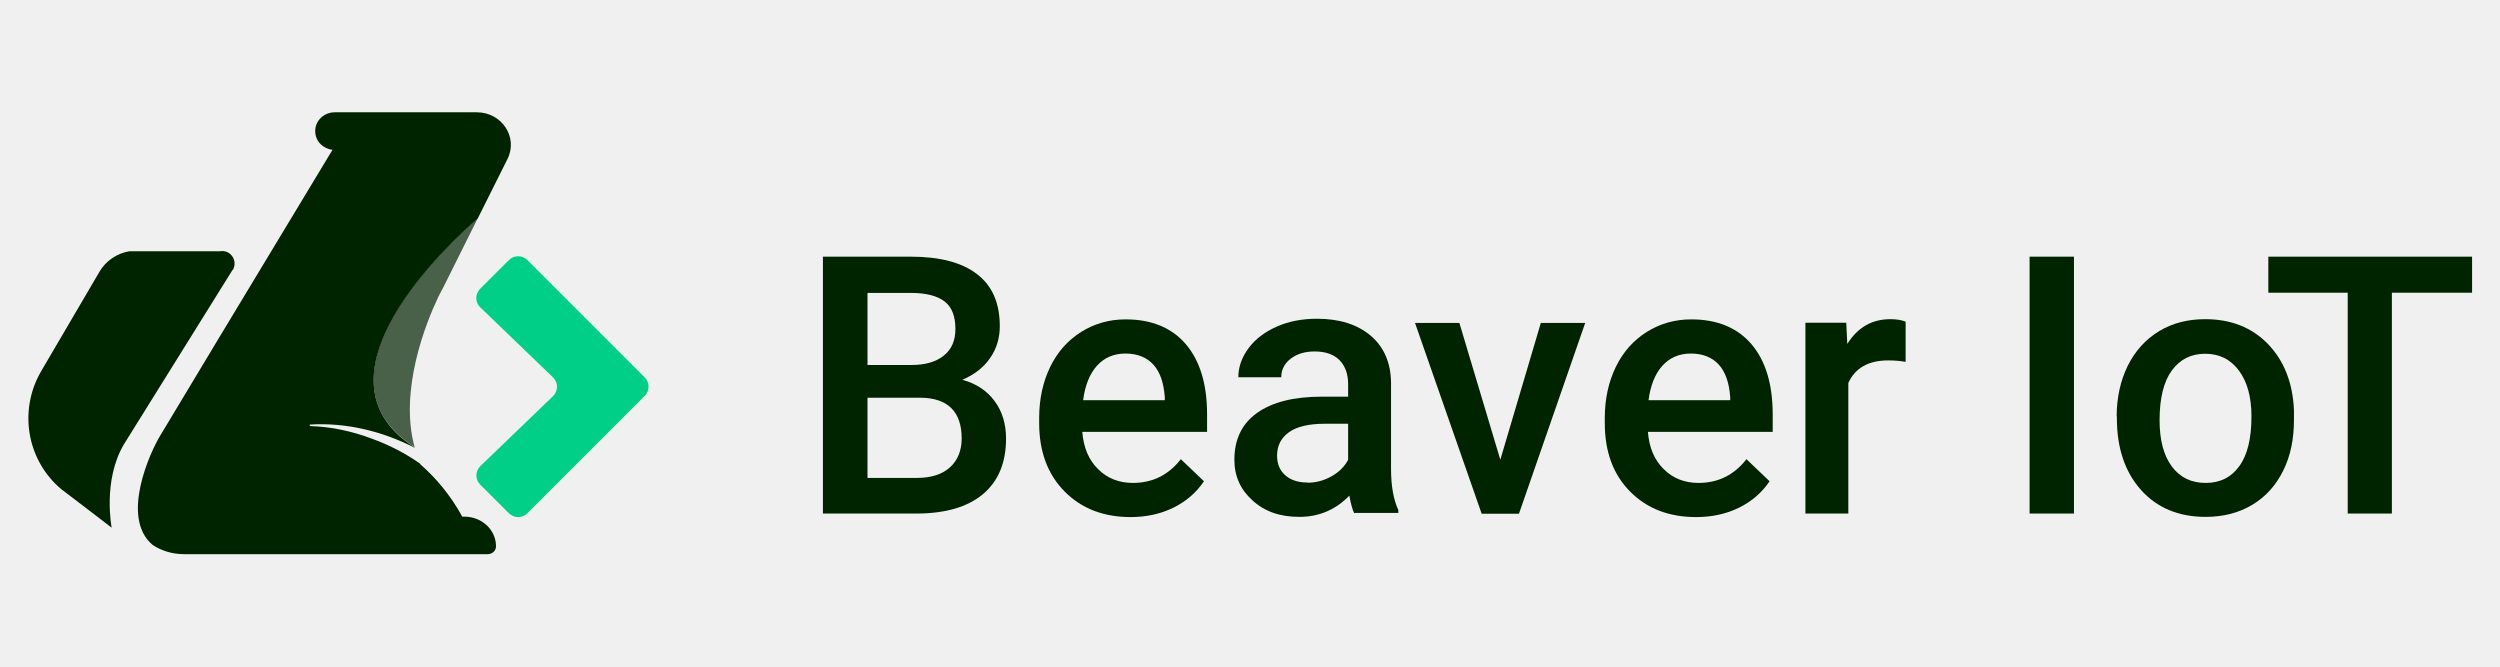
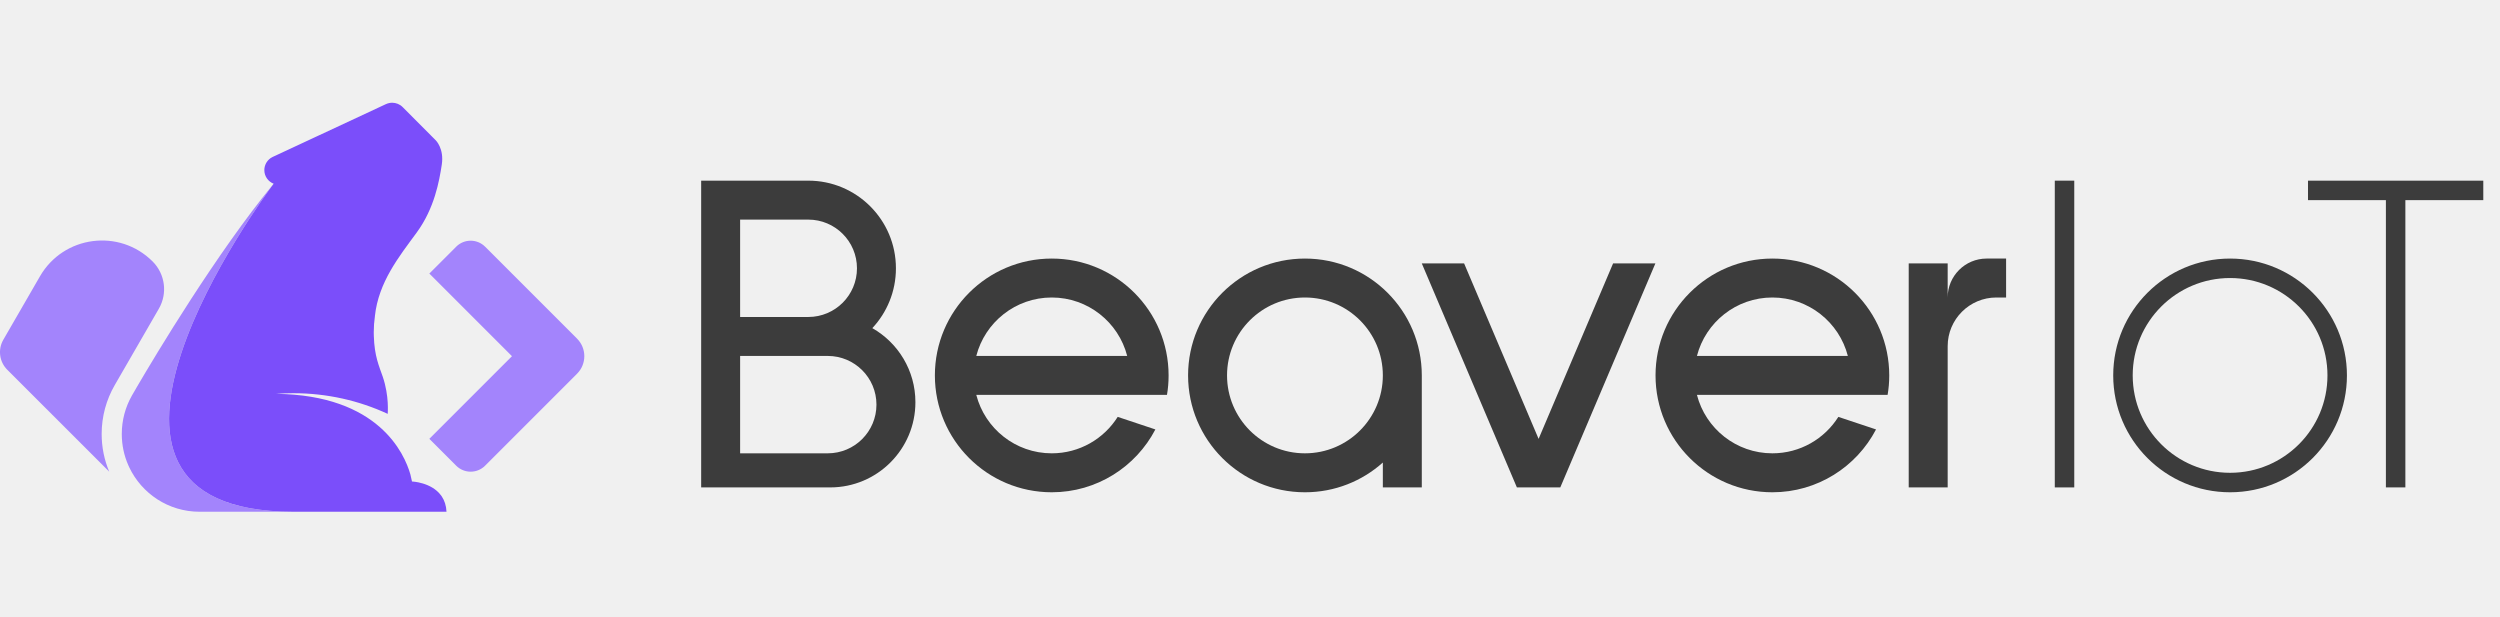
- <svg xmlns="http://www.w3.org/2000/svg" viewBox="0 0 120 32">
+ <svg xmlns="http://www.w3.org/2000/svg" width="146" height="36" viewBox="0 0 146 36" fill="none">
+   <g clip-path="url(#clip0_941_44411)">
+     <path d="M68.246 21.924C68.246 18.155 65.191 15.1 61.422 15.1C57.652 15.1 54.597 18.155 54.597 21.924C54.597 25.694 57.652 28.749 61.422 28.749C64.053 28.749 66.336 27.26 67.474 25.079L65.274 24.346C64.469 25.624 63.045 26.474 61.422 26.474C59.302 26.474 57.52 25.024 57.015 23.062H68.151C68.215 22.692 68.246 22.312 68.246 21.924ZM57.015 20.787C57.52 18.825 59.302 17.374 61.422 17.374C63.542 17.374 65.323 18.825 65.828 20.787H57.015Z" fill="#3C3C3C" />
+     <path d="M110.332 21.924C110.332 18.155 107.277 15.1 103.507 15.1C99.738 15.1 96.683 18.155 96.683 21.924C96.683 25.694 99.738 28.749 103.507 28.749C106.138 28.749 108.421 27.26 109.56 25.079L107.36 24.346C106.554 25.624 105.13 26.474 103.507 26.474C101.387 26.474 99.606 25.024 99.101 23.062H110.236C110.3 22.692 110.332 22.312 110.332 21.924ZM99.101 20.787C99.606 18.825 101.387 17.374 103.507 17.374C105.627 17.374 107.409 18.825 107.914 20.787H99.101Z" fill="#3C3C3C" />
+     <path d="M130.237 15.1C126.467 15.1 123.412 18.155 123.412 21.924C123.412 25.694 126.467 28.749 130.237 28.749C134.006 28.749 137.061 25.694 137.061 21.924C137.061 18.155 134.006 15.1 130.237 15.1ZM130.237 27.611C127.096 27.611 124.55 25.065 124.55 21.924C124.55 18.784 127.096 16.237 130.237 16.237C133.377 16.237 135.924 18.782 135.924 21.924C135.924 25.066 133.377 27.611 130.237 27.611Z" fill="#3C3C3C" />
+     <path d="M76.208 15.1C72.439 15.1 69.384 18.155 69.384 21.924C69.384 25.694 72.439 28.749 76.208 28.749C77.957 28.749 79.55 28.093 80.758 27.012V28.464H83.033V21.924C83.033 18.155 79.978 15.1 76.208 15.1ZM76.208 26.474C73.696 26.474 71.659 24.437 71.659 21.924C71.659 19.412 73.696 17.374 76.208 17.374C78.721 17.374 80.758 19.412 80.758 21.924C80.758 24.437 78.721 26.474 76.208 26.474Z" fill="#3C3C3C" />
+     <path d="M50.944 19.163C51.799 18.247 52.322 17.02 52.322 15.668C52.322 12.842 50.03 10.55 47.204 10.55H40.948V28.465H48.483C49.857 28.465 51.102 27.907 52.001 27.007C52.902 26.107 53.46 24.862 53.46 23.488C53.46 21.635 52.446 20.018 50.944 19.163ZM43.223 12.825H47.204C48.775 12.825 50.047 14.098 50.047 15.668C50.047 16.454 49.729 17.164 49.215 17.679C48.7 18.193 47.989 18.512 47.204 18.512H43.223V12.825ZM50.352 25.641C49.838 26.155 49.126 26.474 48.341 26.474H43.223V20.787H48.341C49.912 20.787 51.185 22.06 51.185 23.63C51.185 24.416 50.866 25.126 50.352 25.641Z" fill="#3C3C3C" />
+     <path d="M117.156 15.1V17.374H116.588C115.017 17.374 113.744 18.647 113.744 20.218V28.464H111.469V15.384H113.744V17.374C113.744 16.117 114.762 15.1 116.019 15.1H117.156Z" fill="#3C3C3C" />
+     <path d="M96.674 15.384L91.121 28.465H88.586L83.033 15.384H85.504L89.854 25.631L94.204 15.384H96.674Z" fill="#3C3C3C" />
+     <path d="M121.137 10.55H120V28.465H121.137V10.55Z" fill="#3C3C3C" />
+     <path d="M145.024 10.55V11.687H140.474V28.465H139.336V11.687H134.787V10.55H145.024Z" fill="#3C3C3C" />
+     <path d="M17.145 29.886H11.653C9.836 29.886 8.269 28.82 7.543 27.28C7.525 27.241 7.506 27.2 7.489 27.159C7.245 26.604 7.112 25.991 7.112 25.346C7.112 24.532 7.326 23.768 7.7 23.108L8.021 22.553C9.073 20.757 12.638 14.798 15.963 10.752C15.408 11.495 1.811 29.886 17.145 29.886Z" fill="#A384FC" />
+     <path d="M26.075 29.886H17.144C1.812 29.886 15.409 11.495 15.963 10.752C15.966 10.748 15.968 10.744 15.971 10.742C15.977 10.733 15.981 10.729 15.981 10.729C15.662 10.605 15.437 10.296 15.437 9.934C15.437 9.787 15.475 9.649 15.541 9.527C15.546 9.515 15.553 9.503 15.561 9.492C15.646 9.351 15.771 9.237 15.922 9.165C15.935 9.159 15.95 9.152 15.965 9.146L22.54 6.08C22.657 6.026 22.791 6 22.902 6C23.126 6 23.347 6.085 23.512 6.251L25.448 8.194C25.448 8.194 25.947 8.678 25.799 9.623C25.652 10.57 25.378 12.157 24.335 13.581C23.293 15.002 22.109 16.476 21.895 18.453C21.895 18.456 21.895 18.459 21.895 18.463C21.85 18.773 21.827 19.091 21.827 19.414C21.827 19.48 21.827 19.545 21.831 19.61C21.831 19.61 21.831 19.61 21.831 19.612C21.864 20.808 22.146 21.393 22.352 21.998C22.745 23.151 22.638 24.152 22.642 24.169C20.965 23.394 19.097 22.963 17.13 22.963C16.791 22.963 16.454 22.975 16.121 23.001C22.11 23.068 23.619 26.492 23.965 27.7C23.965 27.703 23.967 27.706 23.967 27.709C23.996 27.837 24.027 27.971 24.059 28.114C24.059 28.116 24.059 28.119 24.059 28.119C24.059 28.119 25.193 28.16 25.761 28.938C25.773 28.956 25.787 28.973 25.799 28.991C25.954 29.224 26.06 29.518 26.076 29.89L26.075 29.886Z" fill="#7B4EFA" />
+     <path d="M8.914 15.271C9.646 16.003 9.795 17.133 9.277 18.029L6.698 22.495C6.698 22.495 6.694 22.501 6.693 22.504C6.213 23.341 5.937 24.311 5.937 25.344C5.937 26.125 6.093 26.867 6.377 27.544L0.424 21.593C-0.04 21.129 -0.134 20.411 0.193 19.843L2.333 16.138C3.708 13.756 6.969 13.326 8.914 15.271Z" fill="#A384FC" />
+     <path d="M33.699 21.827L28.33 27.196C27.864 27.663 27.108 27.663 26.641 27.196L25.073 25.628L29.899 20.802L25.073 15.975L26.641 14.407C27.108 13.94 27.864 13.94 28.33 14.407L33.699 19.776C34.266 20.342 34.266 21.26 33.699 21.826V21.827Z" fill="#A384FC" />
+   </g>
  <defs>
-     <style>
-       .cls-1 {
-         opacity: .7;
-       }
- 
-       .cls-1, .cls-2 {
-         fill: #002400;
-       }
- 
-       .cls-1, .cls-2, .cls-3 {
-         stroke-width: 0px;
-       }
- 
-       .cls-3 {
-         fill: #00d087;
-       }
-     </style>
+     <clipPath id="clip0_941_44411">
+       <rect width="145.024" height="24" fill="white" transform="translate(0 6)" />
+     </clipPath>
  </defs>
-   <path class="cls-2" d="M11.16,12.96l-5.22,8.38s0,0,0,0c-1.02,1.74-.58,3.99-.58,3.99l-1.29-.99-1.13-.86c-1.66-1.4-2.06-3.79-.96-5.67l2.79-4.76c.31-.53.84-.89,1.44-.99h4.35c.5-.09.87.45.62.89Z" />
-   <path class="cls-3" d="M30.95,19l-5.64,5.64c-.24.24-.63.24-.88,0l-1.38-1.38c-.25-.24-.24-.64,0-.88l3.5-3.37c.25-.24.25-.65,0-.89l-3.5-3.37c-.25-.24-.25-.64,0-.89l1.38-1.38c.24-.24.63-.24.88,0l5.64,5.64c.24.24.24.63,0,.88Z" />
-   <path class="cls-2" d="M19.9,21.47s0,.02,0,.02c-1.54-.79-3.29-1.22-5.03-1.11v.07c1.03.03,2.04.25,2.99.61.83.3,1.6.7,2.31,1.2,0,.01.01.03.02.04.73.64,1.43,1.46,2,2.5h.13c.22,0,.42.05.61.13.16.07.31.17.44.29.22.21.37.48.42.78.01.07.02.14.02.22,0,.21-.18.38-.4.38h-14.58c-.57,0-1.09-.17-1.5-.44-1.58-1.32-.1-4.5.36-5.25.45-.75,2.73-4.54,2.73-4.54.06-.1.09-.15.09-.15l5.45-9.03c-.22-.02-.41-.12-.56-.26-.17-.16-.27-.39-.27-.64,0-.5.42-.9.94-.9h6.82c1.2,0,1.99,1.2,1.47,2.24l-1.08,2.16-.34.68c-1.39,1.21-8.35,7.64-3.03,11.01Z" />
-   <path class="cls-1" d="M22.94,10.46l-1.65,3.31s-.02.03-.04.08l-.02.03c-.03.06-.08.15-.13.25-.02.05-.04.09-.07.14,0,0,0,0,0,0-.58,1.22-1.88,4.45-1.13,7.19-5.31-3.37,1.64-9.8,3.03-11.01Z" />
-   <g>
-     <path class="cls-2" d="M39.5,24.65v-12.33h4.22c1.39,0,2.46.28,3.18.84.73.56,1.09,1.39,1.09,2.5,0,.56-.15,1.07-.46,1.52-.31.45-.75.8-1.34,1.05.67.18,1.18.52,1.55,1.02s.55,1.1.55,1.8c0,1.16-.37,2.05-1.11,2.67-.74.62-1.81.93-3.19.93h-4.5ZM41.64,17.52h2.1c.67,0,1.19-.15,1.56-.45.38-.3.56-.73.56-1.28,0-.61-.17-1.05-.52-1.32-.35-.27-.89-.41-1.62-.41h-2.08v3.46ZM41.64,19.09v3.85h2.38c.67,0,1.2-.17,1.57-.5s.57-.8.57-1.39c0-1.28-.65-1.94-1.96-1.96h-2.56Z" />
-     <path class="cls-2" d="M54.27,24.82c-1.3,0-2.36-.41-3.17-1.23-.81-.82-1.22-1.91-1.22-3.28v-.25c0-.91.18-1.73.53-2.45.35-.72.85-1.28,1.49-1.68.64-.4,1.35-.6,2.13-.6,1.25,0,2.21.4,2.89,1.19.68.8,1.02,1.92,1.02,3.38v.83h-5.99c.06.76.31,1.35.76,1.79.44.44,1,.66,1.67.66.94,0,1.71-.38,2.3-1.14l1.11,1.06c-.37.55-.86.97-1.47,1.27-.61.3-1.3.45-2.06.45ZM54.02,16.97c-.56,0-1.02.2-1.37.59s-.57.95-.66,1.65h3.92v-.15c-.05-.69-.23-1.21-.55-1.56s-.77-.53-1.34-.53Z" />
-     <path class="cls-2" d="M65.01,24.65c-.09-.17-.17-.46-.24-.86-.66.68-1.46,1.02-2.4,1.02s-1.67-.26-2.25-.79c-.58-.52-.87-1.17-.87-1.95,0-.98.36-1.73,1.09-2.25.73-.52,1.76-.78,3.11-.78h1.26v-.6c0-.47-.13-.85-.4-1.14-.27-.28-.67-.43-1.21-.43-.47,0-.85.12-1.15.35-.3.23-.45.53-.45.89h-2.06c0-.5.17-.97.5-1.41.33-.44.79-.78,1.36-1.03.57-.25,1.21-.37,1.92-.37,1.07,0,1.93.27,2.57.81.64.54.97,1.3.98,2.27v4.13c0,.82.12,1.48.35,1.97v.14h-2.1ZM62.75,23.17c.41,0,.79-.1,1.15-.3.36-.2.63-.46.81-.8v-1.73h-1.11c-.76,0-1.34.13-1.72.4-.38.27-.58.64-.58,1.13,0,.4.13.71.39.94.26.23.61.35,1.05.35Z" />
-     <path class="cls-2" d="M72.02,22.05l1.94-6.55h2.13l-3.18,9.16h-1.79l-3.2-9.16h2.13l1.96,6.55Z" />
-     <path class="cls-2" d="M81.41,24.82c-1.3,0-2.36-.41-3.17-1.23-.81-.82-1.21-1.91-1.21-3.28v-.25c0-.91.18-1.73.53-2.45.35-.72.85-1.28,1.49-1.68.64-.4,1.35-.6,2.13-.6,1.25,0,2.21.4,2.89,1.19.68.8,1.02,1.92,1.02,3.38v.83h-5.99c.06.76.31,1.35.76,1.79.44.44,1,.66,1.67.66.94,0,1.71-.38,2.3-1.14l1.11,1.06c-.37.55-.86.97-1.47,1.27-.61.3-1.3.45-2.06.45ZM81.16,16.97c-.56,0-1.02.2-1.37.59s-.57.95-.66,1.65h3.92v-.15c-.05-.69-.23-1.21-.55-1.56-.32-.35-.77-.53-1.34-.53Z" />
-     <path class="cls-2" d="M91.47,17.37c-.27-.05-.55-.07-.84-.07-.94,0-1.58.36-1.91,1.08v6.27h-2.06v-9.16h1.96l.05,1.02c.5-.8,1.19-1.19,2.07-1.19.29,0,.54.04.73.12v1.93Z" />
-     <path class="cls-2" d="M99.55,24.65h-2.13v-12.33h2.13v12.33Z" />
-     <path class="cls-2" d="M101.6,19.99c0-.9.18-1.71.53-2.43.36-.72.86-1.27,1.5-1.66s1.38-.58,2.22-.58c1.24,0,2.24.4,3.01,1.19.77.8,1.19,1.85,1.25,3.17v.48c0,.9-.16,1.71-.51,2.42-.35.71-.84,1.26-1.49,1.65s-1.39.58-2.24.58c-1.29,0-2.33-.43-3.1-1.29s-1.16-2.01-1.16-3.44v-.1ZM103.66,20.17c0,.94.19,1.68.58,2.21.39.53.93.8,1.63.8s1.23-.27,1.62-.81.58-1.33.58-2.38c0-.93-.2-1.66-.6-2.2s-.94-.81-1.62-.81-1.21.27-1.6.8c-.39.53-.59,1.33-.59,2.39Z" />
-     <path class="cls-2" d="M118.65,14.05h-3.84v10.6h-2.12v-10.6h-3.81v-1.73h9.78v1.73Z" />
-   </g>
</svg>
